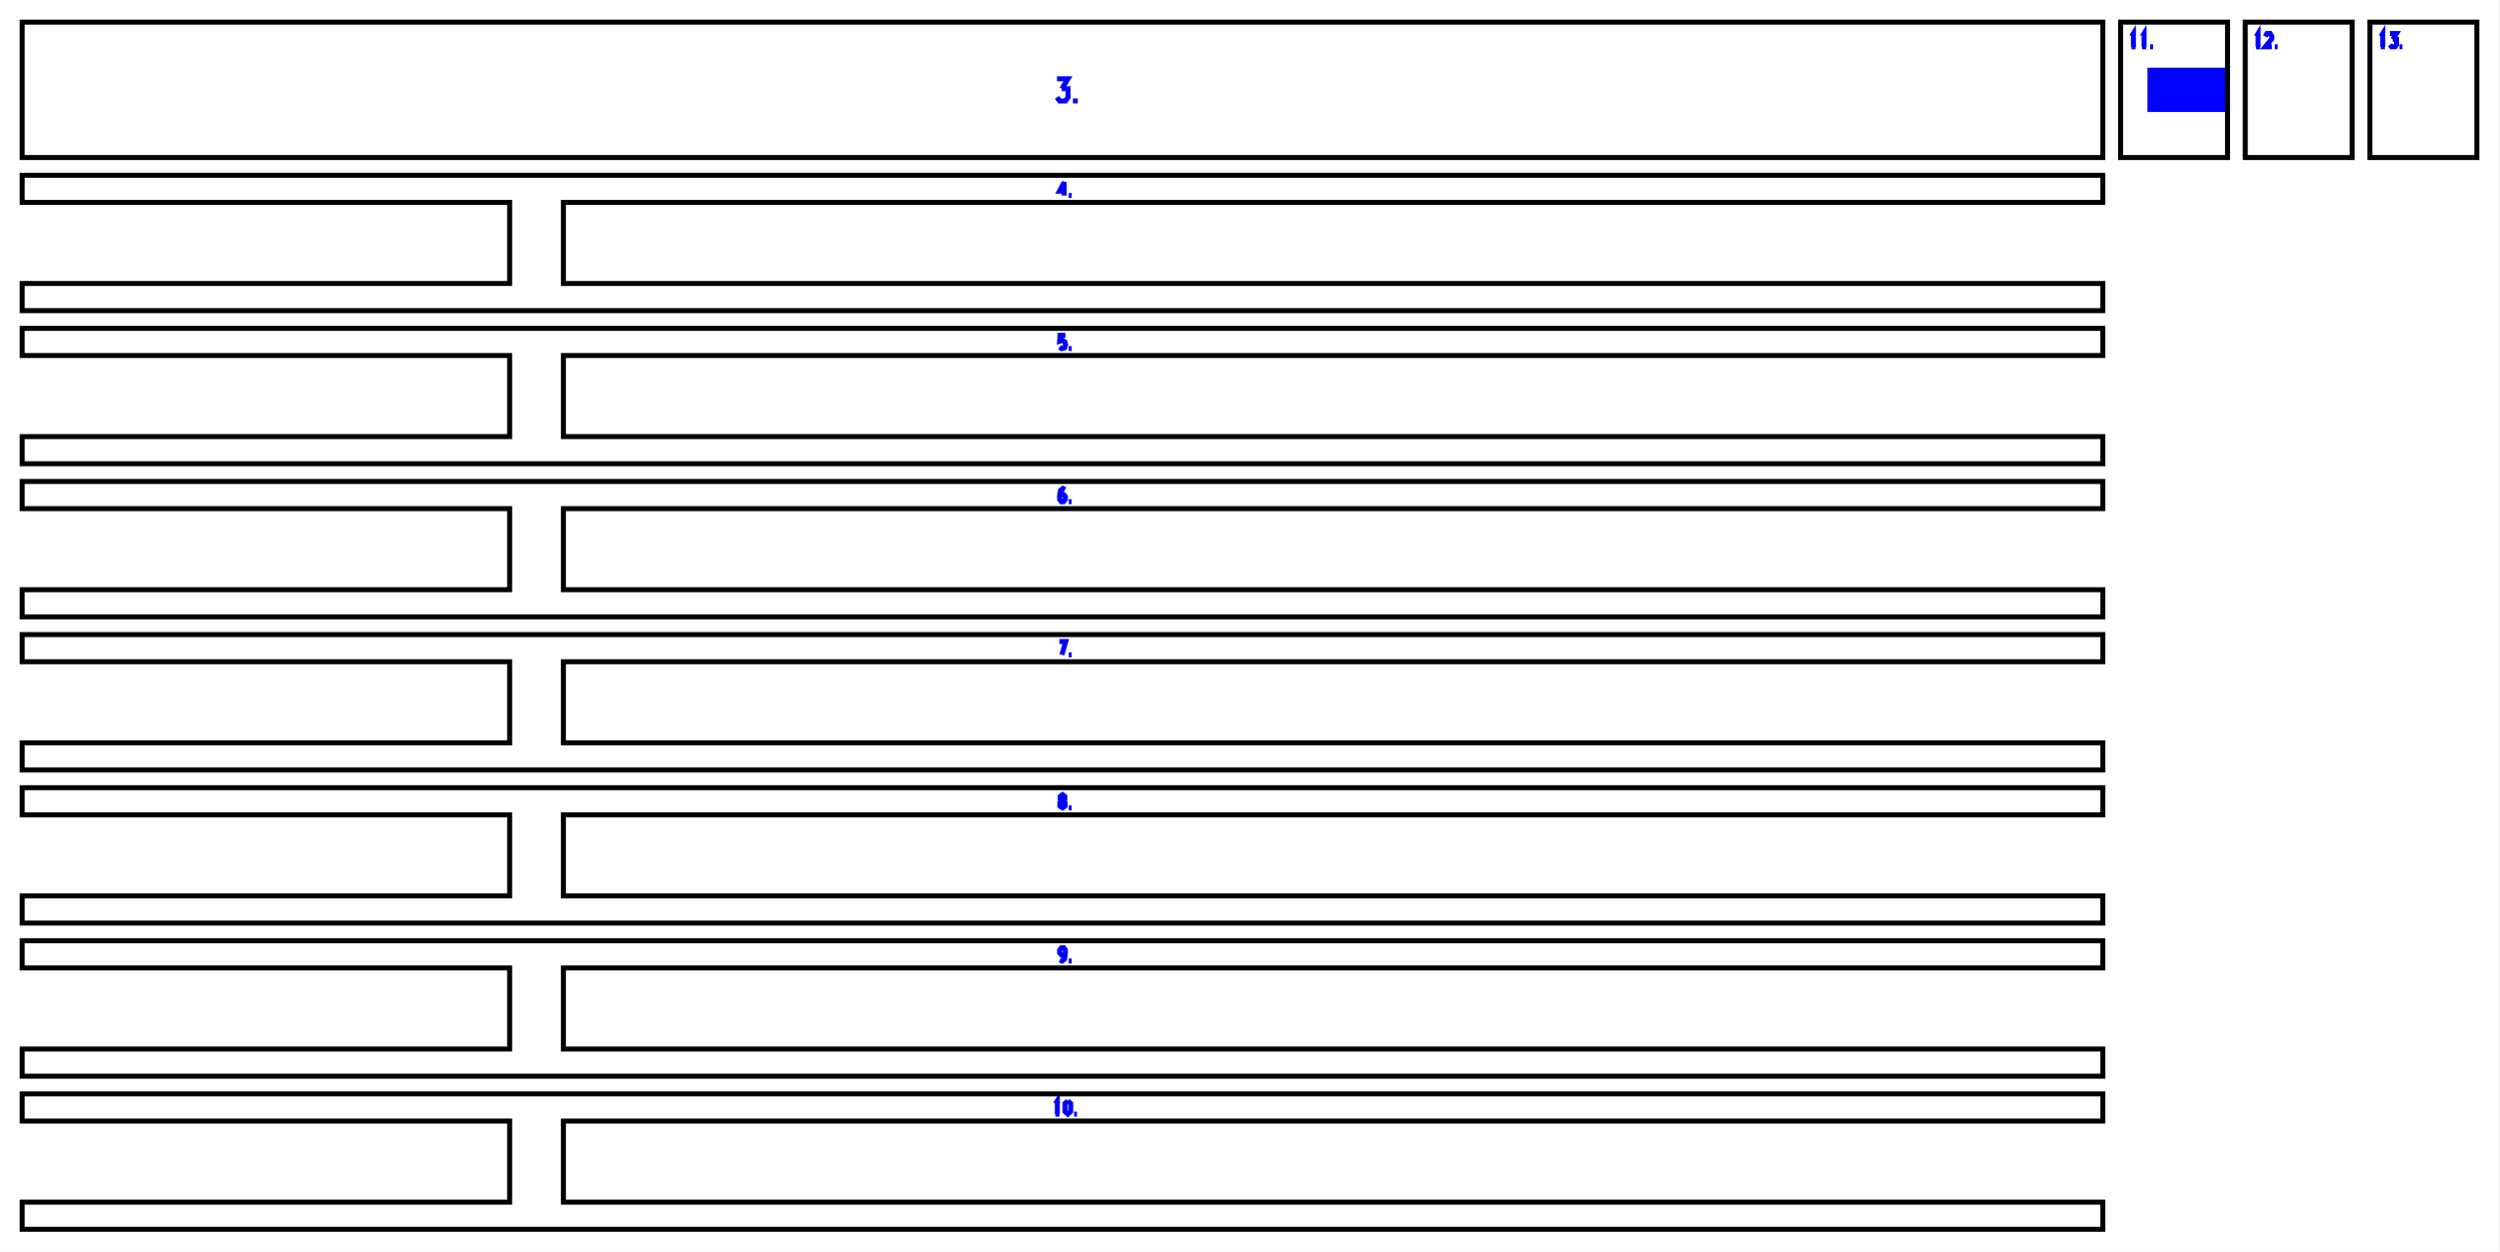
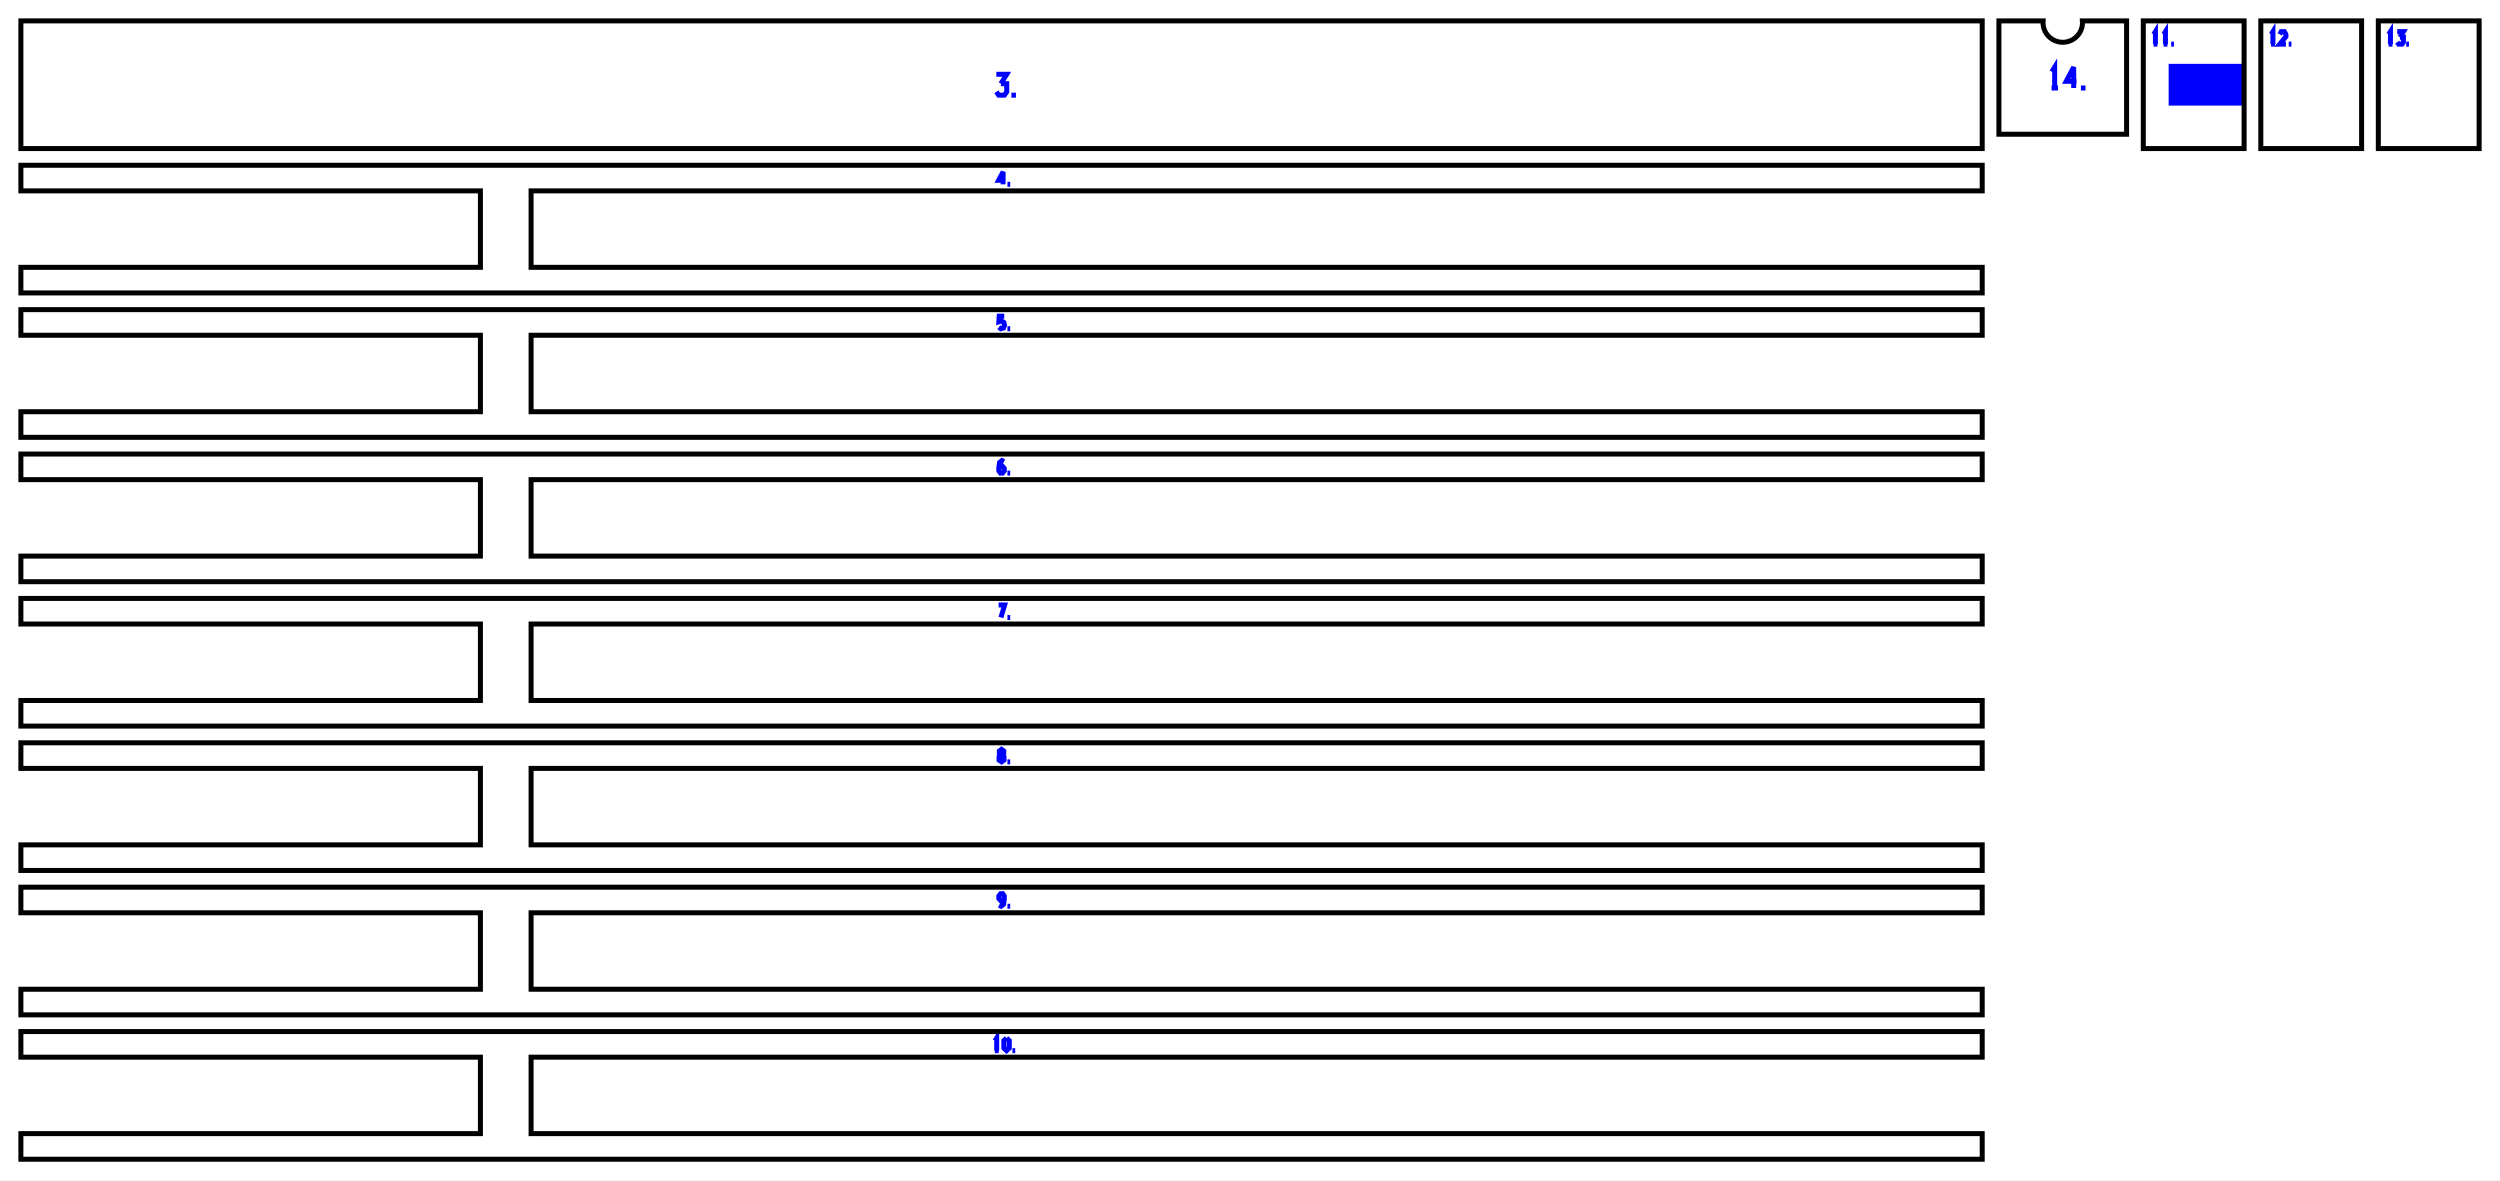
- <svg xmlns="http://www.w3.org/2000/svg" width="563.89mm" height="282.50mm" viewBox="0 0 563.89 282.50">
-   <rect x="0.0" y="0.0" width="563.89" height="282.5" fill="#ffffff" />
-   <g fill="none" stroke="#0000ff" stroke-width="1.128">
+ <svg xmlns="http://www.w3.org/2000/svg" width="598.45mm" height="282.50mm" viewBox="0 0 598.45 282.50">
+   <rect x="0.0" y="0.0" width="598.45" height="282.5" fill="#ffffff" />
+   <g fill="none" stroke="#0000ff" stroke-width="1.197">
    <path d="M 238.511,17.781 L 240.991,17.781 L 239.596,20.031" />
    <path d="M 239.596,20.031 L 240.991,20.031 L 240.991,21.981 L 240.433,22.781 L 239.069,22.781 L 238.511,21.981" />
    <path d="M 242.101,22.781 L 243.201,22.781" />
-     <path d="M 480.994,8.225 L 481.403,7.565 L 481.403,10.565" />
-     <path d="M 480.957,10.565 L 481.887,10.565" />
-     <path d="M 483.394,8.225 L 483.803,7.565 L 483.803,10.565" />
-     <path d="M 483.357,10.565 L 484.287,10.565" />
-     <path d="M 485.176,10.565 L 485.836,10.565" />
-     <path d="M 509.124,8.225 L 509.533,7.565 L 509.533,10.565" />
-     <path d="M 509.087,10.565 L 510.017,10.565" />
-     <path d="M 511.152,8.225 L 511.524,7.565 L 512.268,7.565 L 512.640,8.225 L 512.640,8.765 L 511.152,10.565 L 512.640,10.565" />
-     <path d="M 513.306,10.565 L 513.966,10.565" />
-     <path d="M 537.254,8.225 L 537.663,7.565 L 537.663,10.565" />
-     <path d="M 537.217,10.565 L 538.147,10.565" />
-     <path d="M 539.282,7.565 L 540.770,7.565 L 539.933,8.915" />
-     <path d="M 539.933,8.915 L 540.770,8.915 L 540.770,10.085 L 540.435,10.565 L 539.617,10.565 L 539.282,10.085" />
-     <path d="M 541.436,10.565 L 542.096,10.565" />
+     <path d="M 491.162,17.165 L 491.844,16.065 L 491.844,21.065" />
+     <path d="M 491.100,21.065 L 492.650,21.065" />
+     <path d="M 496.402,21.065 L 496.402,16.065 L 494.604,19.465 L 497.084,19.465" />
+     <path d="M 498.132,21.065 L 499.232,21.065" />
+     <path d="M 515.556,8.225 L 515.965,7.565 L 515.965,10.565" />
+     <path d="M 515.519,10.565 L 516.449,10.565" />
+     <path d="M 517.956,8.225 L 518.365,7.565 L 518.365,10.565" />
+     <path d="M 517.919,10.565 L 518.849,10.565" />
+     <path d="M 519.738,10.565 L 520.398,10.565" />
+     <path d="M 543.686,8.225 L 544.095,7.565 L 544.095,10.565" />
+     <path d="M 543.649,10.565 L 544.579,10.565" />
+     <path d="M 545.714,8.225 L 546.086,7.565 L 546.830,7.565 L 547.202,8.225 L 547.202,8.765 L 545.714,10.565 L 547.202,10.565" />
+     <path d="M 547.868,10.565 L 548.528,10.565" />
+     <path d="M 571.816,8.225 L 572.225,7.565 L 572.225,10.565" />
+     <path d="M 571.779,10.565 L 572.709,10.565" />
+     <path d="M 573.844,7.565 L 575.332,7.565 L 574.495,8.915" />
+     <path d="M 574.495,8.915 L 575.332,8.915 L 575.332,10.085 L 574.997,10.565 L 574.179,10.565 L 573.844,10.085" />
+     <path d="M 575.998,10.565 L 576.658,10.565" />
    <path d="M 240.123,44.127 L 240.123,41.127 L 239.044,43.167 L 240.532,43.167" />
    <path d="M 241.161,44.127 L 241.821,44.127" />
    <path d="M 240.402,75.689 L 239.193,75.689 L 239.100,77.039 L 239.751,76.829 L 240.309,77.189 L 240.457,77.849 L 240.216,78.509 L 239.565,78.689 L 239.100,78.329" />
    <path d="M 241.161,78.689 L 241.821,78.689" />
    <path d="M 240.346,110.492 L 239.844,110.252 L 239.286,110.702 L 239.100,111.902 L 239.100,112.712 L 239.472,113.252 L 239.974,113.252 L 240.402,112.712 L 240.402,112.112 L 239.974,111.602 L 239.379,111.602 L 239.100,111.902" />
    <path d="M 241.161,113.252 L 241.821,113.252" />
    <path d="M 239.044,144.814 L 240.495,144.814 L 239.602,147.814" />
    <path d="M 241.161,147.814 L 241.821,147.814" />
    <path d="M 239.751,180.726 L 239.230,180.336 L 239.230,179.766 L 239.751,179.376 L 240.271,179.766 L 240.271,180.336 L 239.751,180.726 L 239.155,181.176 L 239.155,181.956 L 239.751,182.376 L 240.346,181.956 L 240.346,181.176 L 239.751,180.726" />
    <path d="M 241.161,182.376 L 241.821,182.376" />
    <path d="M 239.155,216.698 L 239.658,216.938 L 240.216,216.488 L 240.402,215.288 L 240.402,214.478 L 240.030,213.938 L 239.527,213.938 L 239.100,214.478 L 239.100,215.078 L 239.527,215.588 L 240.123,215.588 L 240.402,215.288" />
    <path d="M 241.161,216.938 L 241.821,216.938" />
    <path d="M 238.179,249.160 L 238.588,248.500 L 238.588,251.500" />
    <path d="M 238.141,251.500 L 239.071,251.500" />
    <path d="M 240.951,248.500 L 241.602,249.100 L 241.602,250.900 L 240.951,251.500 L 240.300,250.900 L 240.300,249.100 L 240.951,248.500" />
    <path d="M 242.361,251.500 L 243.021,251.500" />
  </g>
  <g fill="#0000ff" stroke="none">
-     <path d="M 484.566,15.281 L 502.566,15.281 L 502.566,25.281 L 484.566,25.281 Z" />
+     <path d="M 519.128,15.281 L 537.128,15.281 L 537.128,25.281 L 519.128,25.281 Z" />
  </g>
-   <g fill="none" stroke="#a85800" stroke-width="1.128">
+   <g fill="none" stroke="#a85800" stroke-width="1.197">
  </g>
-   <g fill="none" stroke="#000000" stroke-width="1.128">
+   <g fill="none" stroke="#000000" stroke-width="1.197">
    <path d="M 5.000,5.000 L 474.501,5.000 L 474.501,35.562 L 5.000,35.562 Z" />
-     <path d="M 478.501,5.000 L 502.631,5.000 L 502.631,35.562 L 478.501,35.562 Z" />
-     <path d="M 506.631,5.000 L 530.761,5.000 L 530.761,35.562 L 506.631,35.562 Z" />
-     <path d="M 534.761,5.000 L 558.891,5.000 L 558.891,35.562 L 534.761,35.562 Z" />
+     <path d="M 478.501,5.000 L 489.069,5.000 A 4.730 4.730 0 1 0 498.496,5.000 L 509.063,5.000 L 509.063,32.130 L 478.501,32.130 Z" />
+     <path d="M 513.063,5.000 L 537.193,5.000 L 537.193,35.562 L 513.063,35.562 Z" />
+     <path d="M 541.193,5.000 L 565.323,5.000 L 565.323,35.562 L 541.193,35.562 Z" />
+     <path d="M 569.323,5.000 L 593.453,5.000 L 593.453,35.562 L 569.323,35.562 Z" />
    <path d="M 5.000,39.562 L 474.501,39.562 L 474.501,45.692 L 127.130,45.692 L 127.130,63.994 L 474.501,63.994 L 474.501,70.124 L 5.000,70.124 L 5.000,63.994 L 115.000,63.994 L 115.000,45.692 L 5.000,45.692 Z" />
    <path d="M 5.000,74.124 L 474.501,74.124 L 474.501,80.254 L 127.130,80.254 L 127.130,98.557 L 474.501,98.557 L 474.501,104.687 L 5.000,104.687 L 5.000,98.557 L 115.000,98.557 L 115.000,80.254 L 5.000,80.254 Z" />
    <path d="M 5.000,108.687 L 474.501,108.687 L 474.501,114.817 L 127.130,114.817 L 127.130,133.119 L 474.501,133.119 L 474.501,139.249 L 5.000,139.249 L 5.000,133.119 L 115.000,133.119 L 115.000,114.817 L 5.000,114.817 Z" />
    <path d="M 5.000,143.249 L 474.501,143.249 L 474.501,149.379 L 127.130,149.379 L 127.130,167.681 L 474.501,167.681 L 474.501,173.811 L 5.000,173.811 L 5.000,167.681 L 115.000,167.681 L 115.000,149.379 L 5.000,149.379 Z" />
    <path d="M 5.000,177.811 L 474.501,177.811 L 474.501,183.941 L 127.130,183.941 L 127.130,202.243 L 474.501,202.243 L 474.501,208.373 L 5.000,208.373 L 5.000,202.243 L 115.000,202.243 L 115.000,183.941 L 5.000,183.941 Z" />
    <path d="M 5.000,212.373 L 474.501,212.373 L 474.501,218.503 L 127.130,218.503 L 127.130,236.805 L 474.501,236.805 L 474.501,242.935 L 5.000,242.935 L 5.000,236.805 L 115.000,236.805 L 115.000,218.503 L 5.000,218.503 Z" />
    <path d="M 5.000,246.935 L 474.501,246.935 L 474.501,253.065 L 127.130,253.065 L 127.130,271.367 L 474.501,271.367 L 474.501,277.497 L 5.000,277.497 L 5.000,271.367 L 115.000,271.367 L 115.000,253.065 L 5.000,253.065 Z" />
  </g>
</svg>
